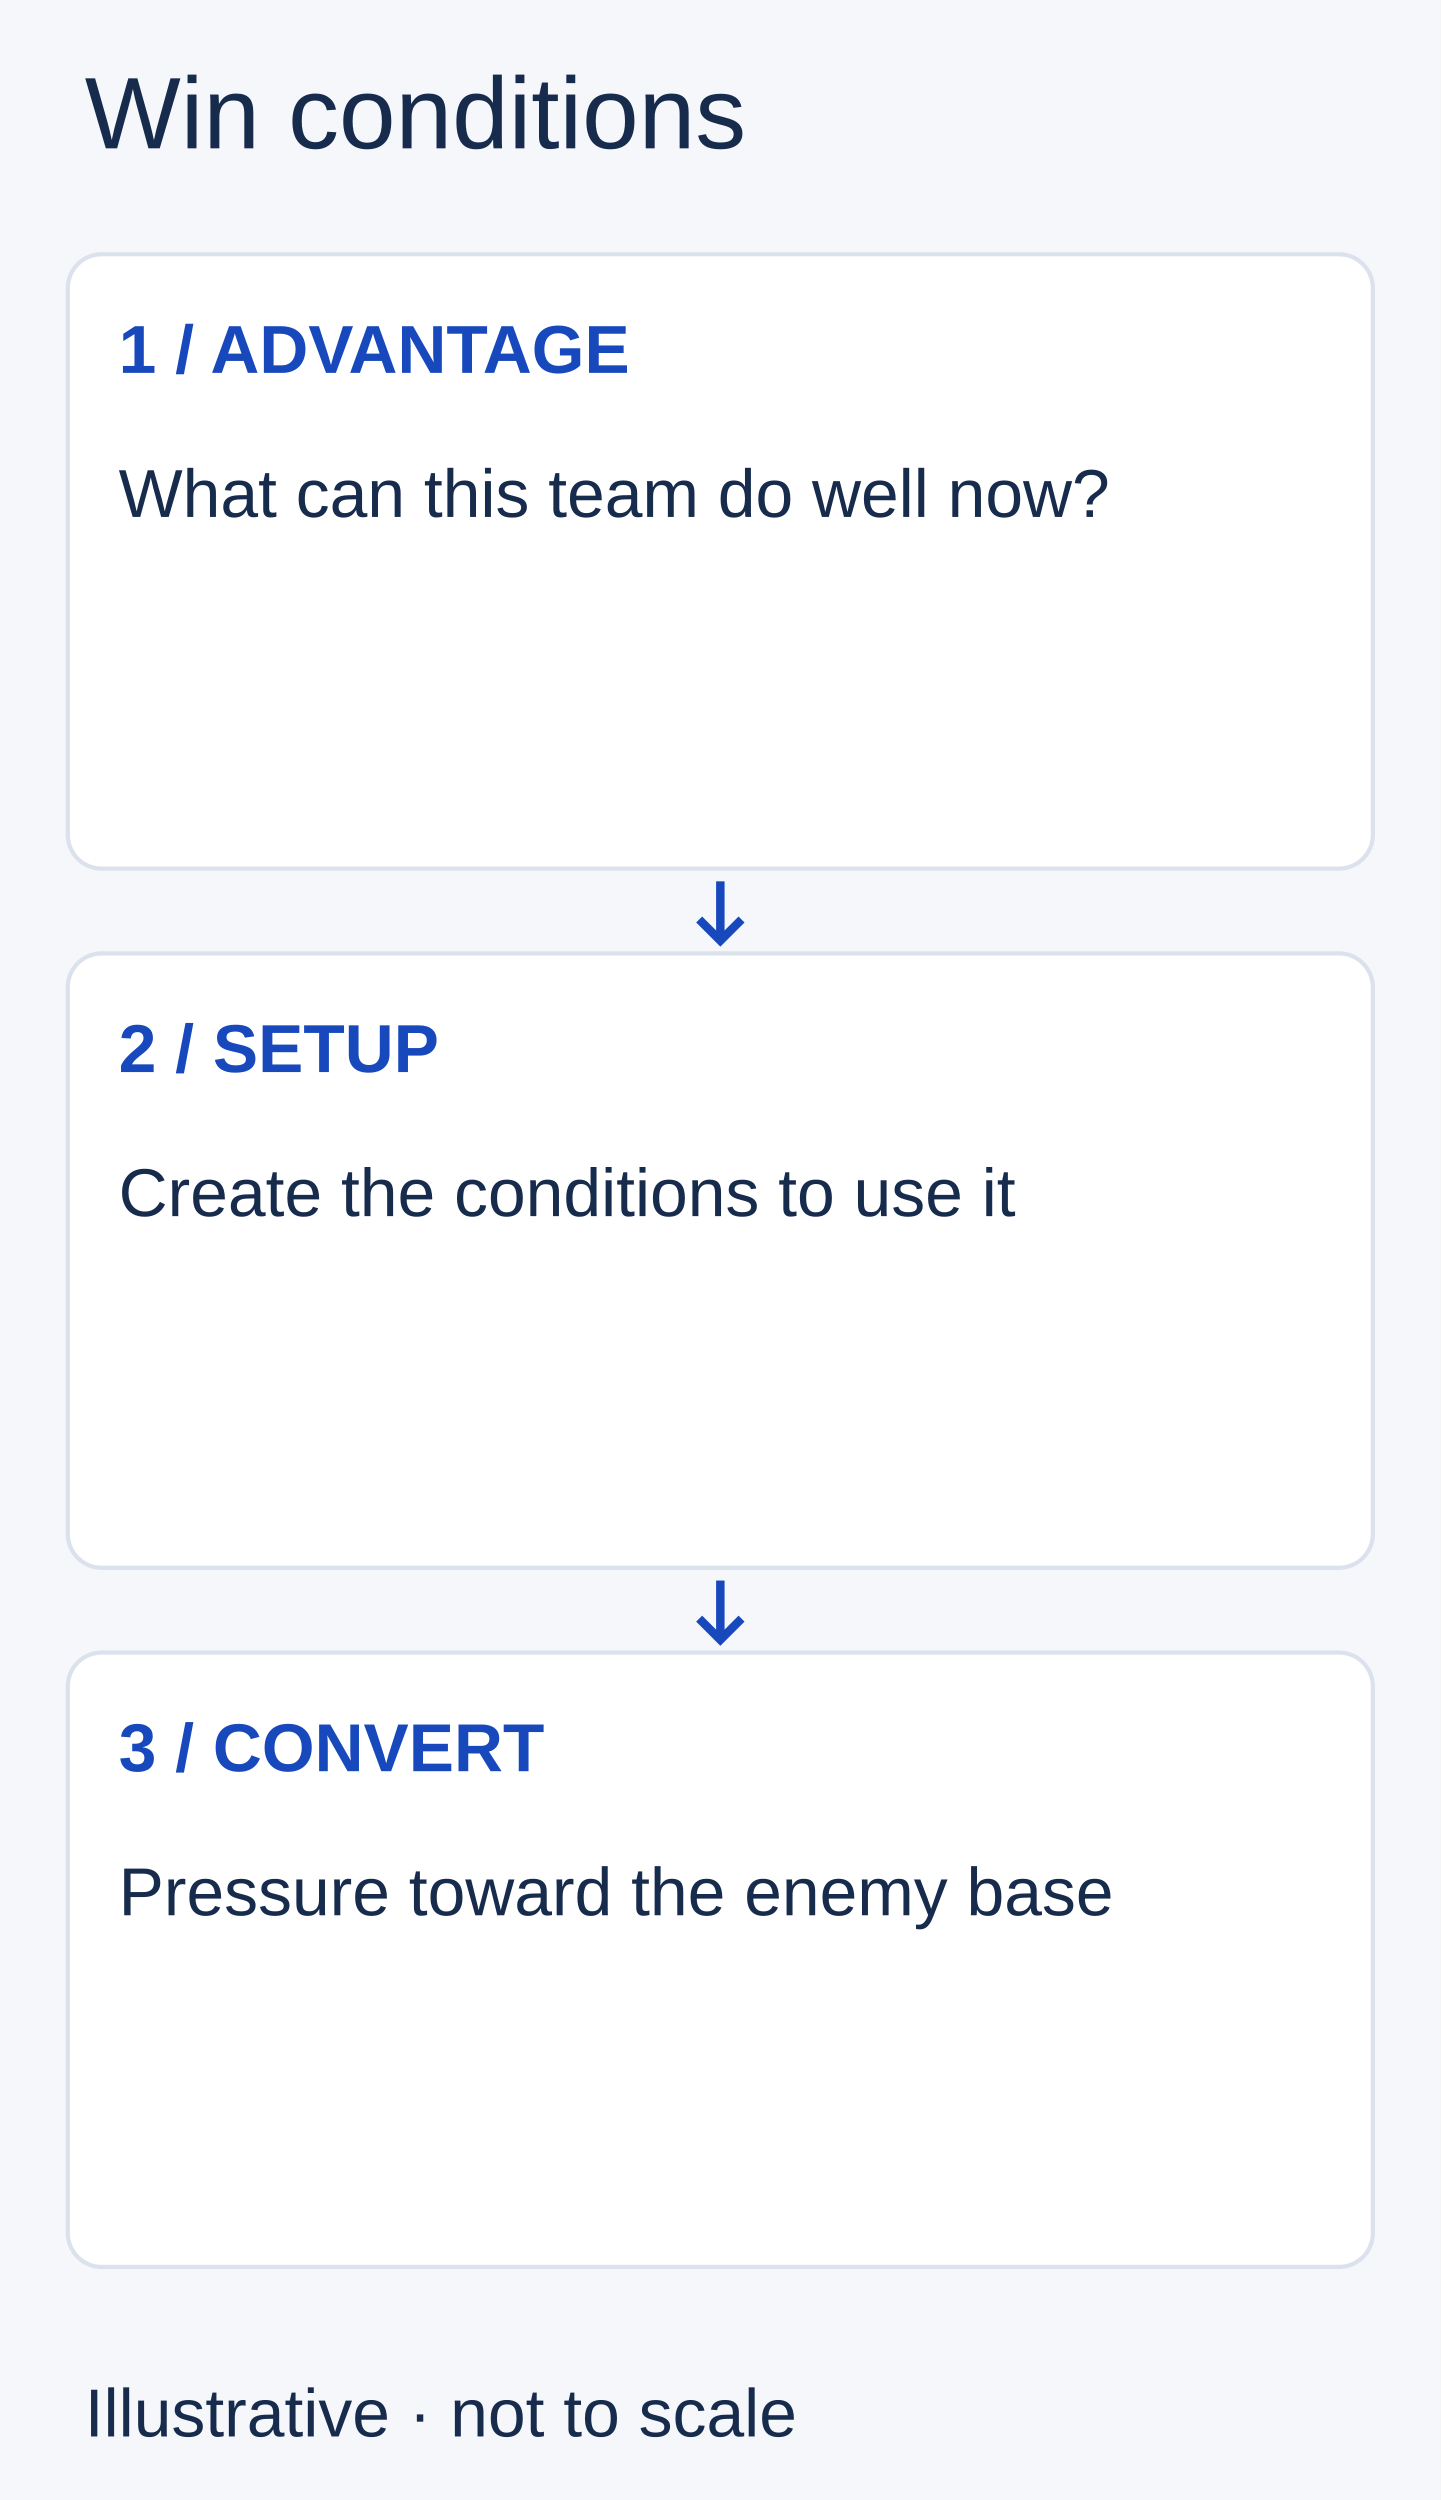
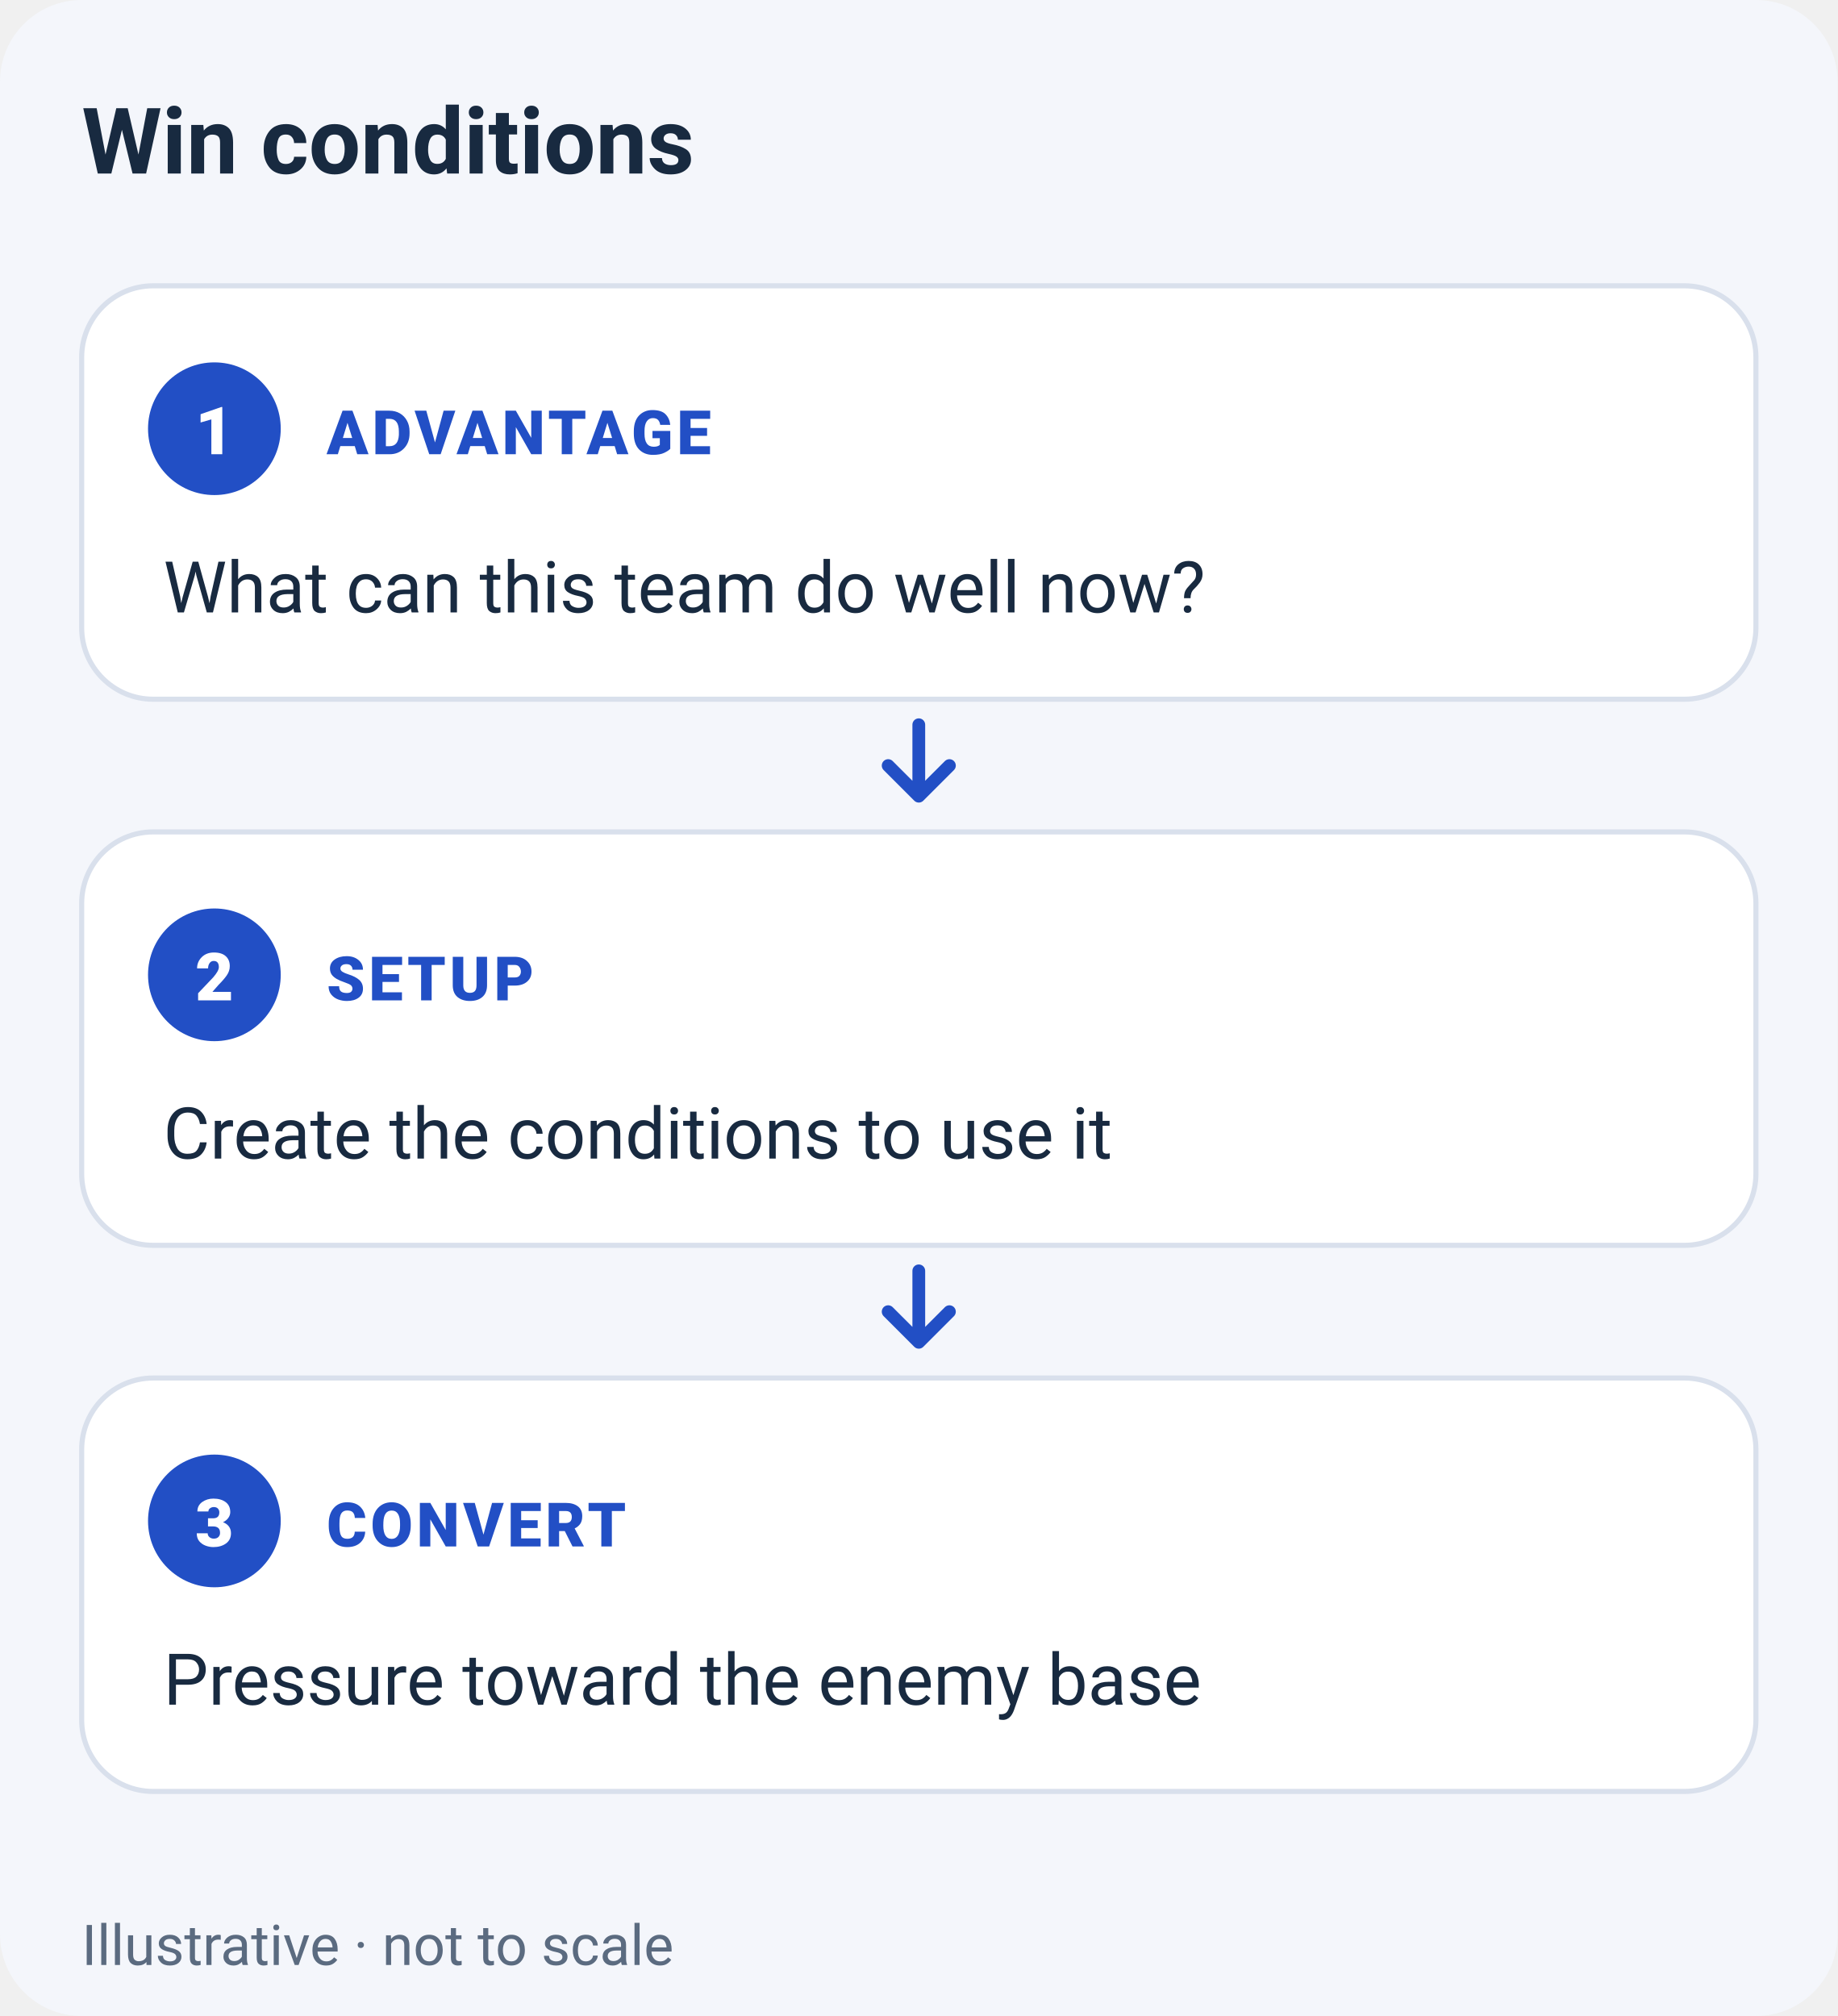
- <svg xmlns="http://www.w3.org/2000/svg" width="340" height="590" viewBox="0 0 340 590" role="img" aria-labelledby="title desc">
-   <rect width="100%" height="100%" fill="#f5f7fb" />
-   <style>text{font-family:Arial,sans-serif;fill:#172b4d;font-size:16px}.label{fill:#1749bd;font-weight:bold}</style>
-   <text x="20" y="35" style="font-size:24px">Win conditions</text>
-   <rect x="16" y="60" width="308" height="145" rx="8" fill="white" stroke="#dce2ed" />
-   <text x="28" y="88" class="label">1 / ADVANTAGE</text>
-   <text x="28" y="122">What can this team do well now?</text>
-   <path d="M170 208v14m-5 -5l5 5 5 -5" stroke="#1749bd" stroke-width="2" fill="none" />
-   <rect x="16" y="225" width="308" height="145" rx="8" fill="white" stroke="#dce2ed" />
-   <text x="28" y="253" class="label">2 / SETUP</text>
-   <text x="28" y="287">Create the conditions to use it</text>
-   <path d="M170 373v14m-5 -5l5 5 5 -5" stroke="#1749bd" stroke-width="2" fill="none" />
-   <rect x="16" y="390" width="308" height="145" rx="8" fill="white" stroke="#dce2ed" />
-   <text x="28" y="418" class="label">3 / CONVERT</text>
-   <text x="28" y="452">Pressure toward the enemy base</text>
-   <text x="20" y="575">Illustrative · not to scale</text>
-   <style>@media(prefers-color-scheme:dark){text{fill:#ededed}.label{fill:#9abaff}[fill="#f5f7fb"]{fill:#191919}[stroke="#f5f7fb"]{stroke:#191919}[fill="#ffffff"]{fill:#222222}[stroke="#ffffff"]{stroke:#222222}[fill="#fff"]{fill:#222222}[stroke="#fff"]{stroke:#222222}[fill="white"]{fill:#222222}[stroke="white"]{stroke:#222222}[fill="#dee5f3"]{fill:#2c2c2c}[stroke="#dee5f3"]{stroke:#2c2c2c}[fill="#172b4d"]{fill:#ededed}[stroke="#172b4d"]{stroke:#ededed}[fill="#405574"]{fill:#b5b5b5}[stroke="#405574"]{stroke:#b5b5b5}[fill="#1749bd"]{fill:#9abaff}[stroke="#1749bd"]{stroke:#9abaff}[fill="#dce2ed"]{fill:#424242}[stroke="#dce2ed"]{stroke:#424242}[fill="#78869c"]{fill:#777777}[stroke="#78869c"]{stroke:#777777}}</style>
+ <svg xmlns="http://www.w3.org/2000/svg" width="360" height="395" viewBox="0 0 360 395" role="img" aria-labelledby="title desc">
+   <style>.bg{fill:#f4f6fb}.card{fill:#fff;stroke:#d9e0ec}.num{fill:#224fc5}.numt{fill:#fff;font-weight:800}.lab{fill:#224fc5;font-weight:800;letter-spacing:.06em}.t{fill:#182a40}.lead{fill:#182a40;font-weight:650}.muted{fill:#5b6b80}.arrow{stroke:#224fc5;fill:none}text{font-family:system-ui,-apple-system,"Segoe UI",Roboto,sans-serif}@media(prefers-color-scheme:dark){.bg{fill:#171717}.card{fill:#202020;stroke:#3a3a3a}.num{fill:#9abaff}.numt{fill:#111}.lab{fill:#9abaff}.t,.lead{fill:#ededed}.muted{fill:#a8a8a8}.arrow{stroke:#9abaff}}</style>
+   <rect class="bg" width="360" height="395" rx="16" />
+   <text x="16" y="34" class="lead" style="font-size:18px">Win conditions</text>
+   <rect class="card" x="16" y="56" width="328" height="81" rx="14" />
+   <circle class="num" cx="42" cy="84" r="13" />
+   <text class="numt" x="42" y="89" text-anchor="middle" style="font-size:13px">1</text>
+   <text class="lab" x="64" y="89" style="font-size:12px">ADVANTAGE</text>
+   <text class="t" x="32" y="120" style="font-size:14px">What can this team do well now?</text>
+   <path class="arrow" d="M180.0 142 v14 m-6 -6 l6 6 l6 -6" stroke-width="2.5" stroke-linecap="round" stroke-linejoin="round" />
+   <rect class="card" x="16" y="163" width="328" height="81" rx="14" />
+   <circle class="num" cx="42" cy="191" r="13" />
+   <text class="numt" x="42" y="196" text-anchor="middle" style="font-size:13px">2</text>
+   <text class="lab" x="64" y="196" style="font-size:12px">SETUP</text>
+   <text class="t" x="32" y="227" style="font-size:14px">Create the conditions to use it</text>
+   <path class="arrow" d="M180.0 249 v14 m-6 -6 l6 6 l6 -6" stroke-width="2.5" stroke-linecap="round" stroke-linejoin="round" />
+   <rect class="card" x="16" y="270" width="328" height="81" rx="14" />
+   <circle class="num" cx="42" cy="298" r="13" />
+   <text class="numt" x="42" y="303" text-anchor="middle" style="font-size:13px">3</text>
+   <text class="lab" x="64" y="303" style="font-size:12px">CONVERT</text>
+   <text class="t" x="32" y="334" style="font-size:14px">Pressure toward the enemy base</text>
+   <text class="muted" x="16" y="385" style="font-size:11px">Illustrative · not to scale</text>
</svg>
